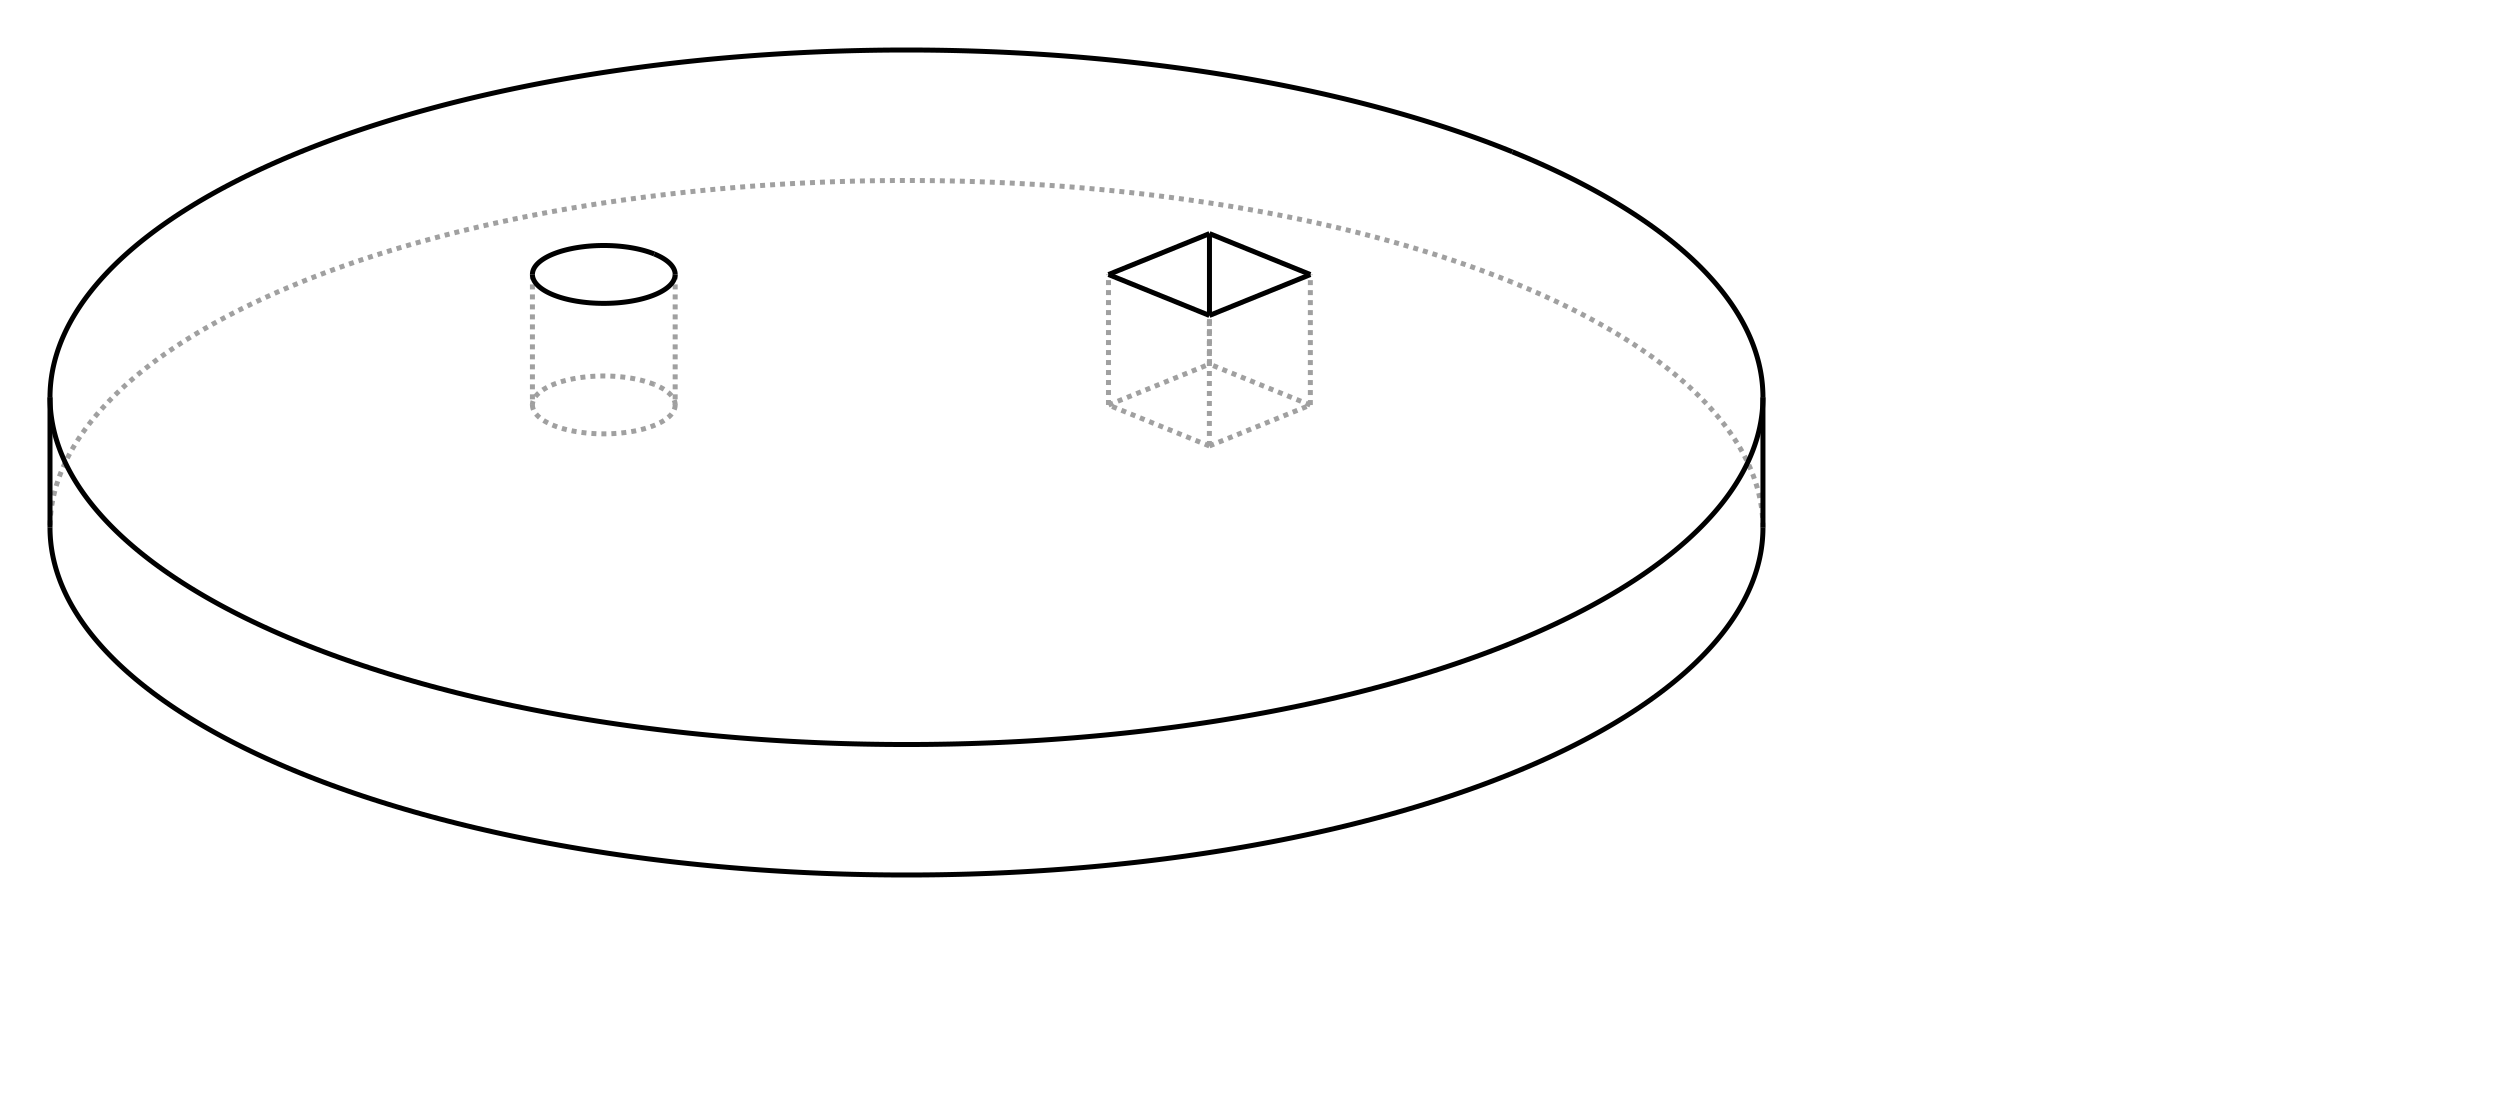
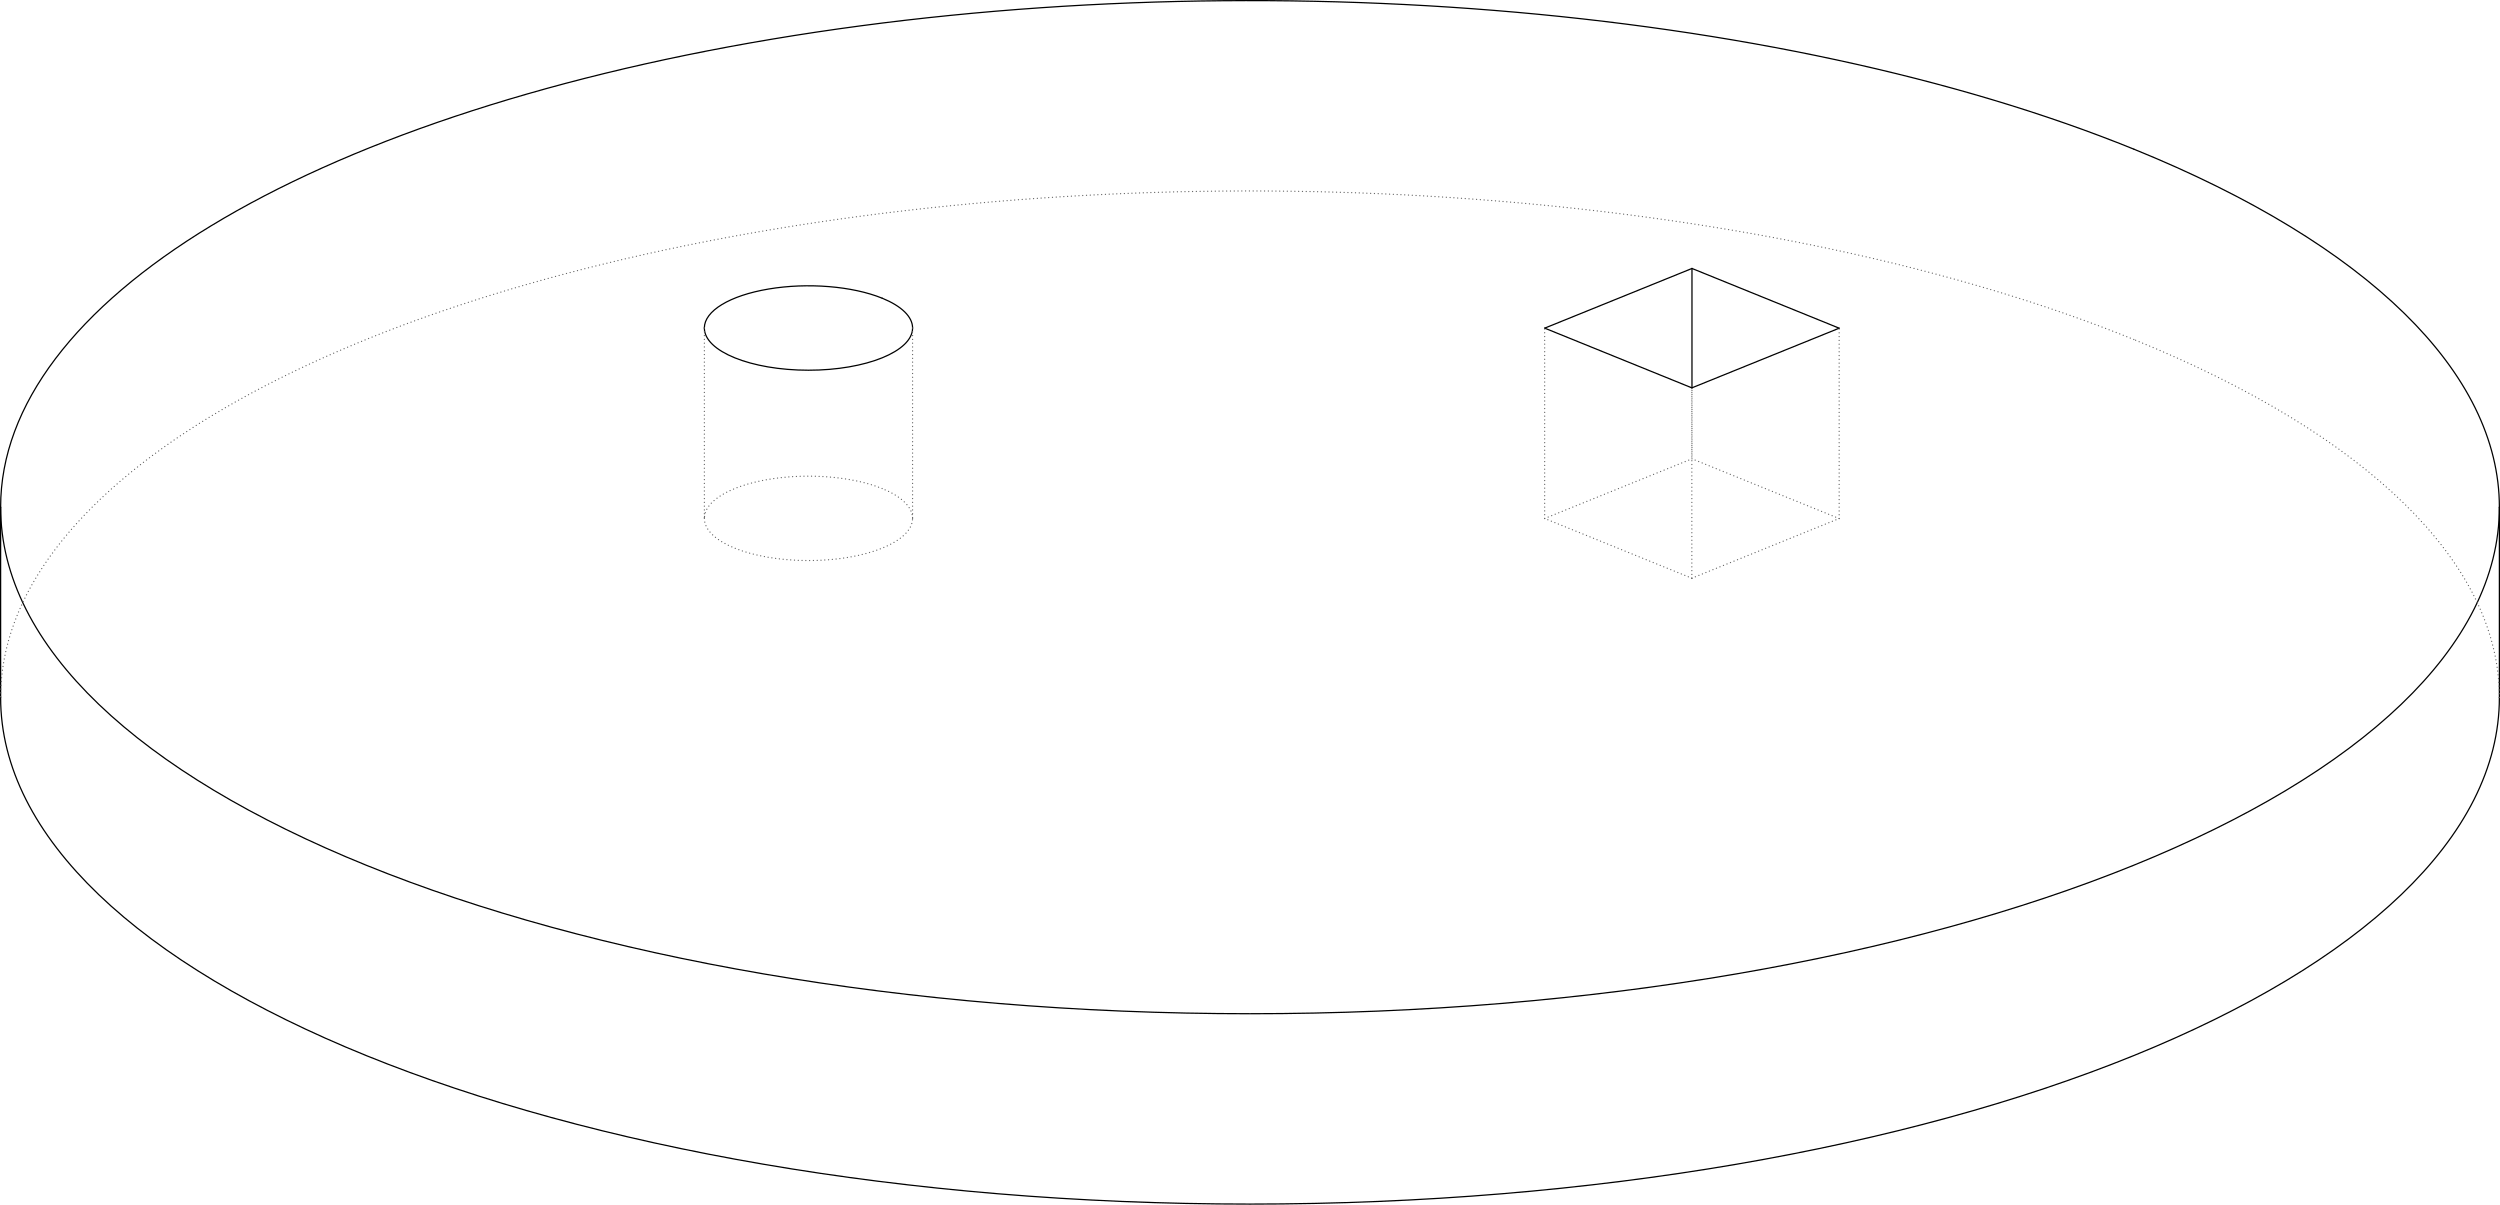
- <svg xmlns="http://www.w3.org/2000/svg" width="500.0" height="220.0">
-   <g transform="scale(1.903274, -1.903274)   translate(95.19254,-48.80739)" stroke-width="0.525" fill="none">
-     <g stroke="rgb(160,160,160)" fill="none" stroke-dasharray="0.525,0.525">
-       <path d="M63.729,19.142 L63.141,19.379 L62.547,19.613 L61.948,19.845 L61.344,20.075 L60.735,20.303 L60.12,20.528 L59.5,20.751 L58.876,20.972 L58.246,21.19 L57.612,21.406 L56.972,21.62 L56.328,21.831 L55.679,22.04 L55.025,22.246 L54.367,22.45 L53.704,22.652 L53.036,22.851 L52.364,23.047 L51.688,23.241 L51.007,23.432 L50.322,23.621 L49.633,23.808 L48.939,23.991 L48.241,24.172 L47.54,24.351 L46.834,24.527 L46.124,24.7 L45.41,24.871 L44.693,25.039 L43.971,25.204 L43.246,25.366 L42.518,25.526 L41.785,25.683 L41.049,25.838 L40.31,25.989 L39.567,26.138 L38.821,26.284 L38.072,26.427 L37.319,26.568 L36.564,26.706 L35.805,26.84 L35.043,26.972 L34.278,27.102 L33.51,27.228 L32.74,27.351 L31.966,27.472 L31.19,27.589 L30.412,27.704 L29.63,27.816 L28.847,27.925 L28.06,28.031 L27.272,28.134 L26.481,28.234 L25.688,28.331 L24.893,28.425 L24.095,28.516 L23.296,28.605 L22.494,28.69 L21.691,28.772 L20.886,28.851 L20.079,28.927 L19.271,29.001 L18.46,29.071 L17.649,29.138 L16.835,29.202 L16.021,29.263 L15.205,29.321 L14.387,29.376 L13.569,29.428 L12.749,29.477 L11.928,29.523 L11.106,29.566 L10.284,29.605 L9.46,29.642 L8.636,29.676 L7.811,29.706 L6.985,29.733 L6.159,29.758 L5.332,29.779 L4.505,29.797 L3.677,29.812 L2.849,29.824 L2.021,29.833 L1.192,29.839 L0.364,29.841 L-0.465,29.841 L-1.293,29.837 L-2.121,29.831 L-2.95,29.821 L-3.777,29.808 L-4.605,29.792 L-5.432,29.773 L-6.259,29.751 L-7.085,29.726 L-7.911,29.698 L-8.736,29.667 L-9.56,29.632 L-10.383,29.595 L-11.206,29.554 L-12.027,29.511 L-12.848,29.464 L-13.667,29.414 L-14.485,29.362 L-15.302,29.306 L-16.118,29.247 L-16.932,29.185 L-17.745,29.12 L-18.556,29.052 L-19.366,28.981 L-20.174,28.907 L-20.981,28.83 L-21.785,28.75 L-22.588,28.667 L-23.389,28.581 L-24.188,28.492 L-24.985,28.4 L-25.779,28.305 L-26.572,28.207 L-27.362,28.106 L-28.15,28.002 L-28.936,27.896 L-29.719,27.786 L-30.499,27.673 L-31.277,27.558 L-32.052,27.439 L-32.825,27.318 L-33.595,27.194 L-34.362,27.067 L-35.126,26.937 L-35.887,26.804 L-36.645,26.669 L-37.4,26.53 L-38.152,26.389 L-38.9,26.245 L-39.645,26.098 L-40.387,25.949 L-41.125,25.796 L-41.86,25.641 L-42.592,25.483 L-43.319,25.323 L-44.043,25.159 L-44.764,24.994 L-45.48,24.825 L-46.193,24.654 L-46.902,24.48 L-47.606,24.303 L-48.307,24.124 L-49.004,23.942 L-49.696,23.757 L-50.385,23.57 L-51.069,23.381 L-51.748,23.189 L-52.423,22.994 L-53.094,22.797 L-53.761,22.597 L-54.422,22.395 L-55.079,22.191 L-55.732,21.984 L-56.38,21.774 L-57.022,21.562 L-57.661,21.348 L-58.294,21.131 L-58.922,20.912 L-59.545,20.691 L-60.164,20.468 L-60.777,20.242 L-61.385,20.013 L-61.987,19.783 L-62.585,19.55 L-63.177,19.315 L-63.764,19.078 L-64.345,18.839 L-64.921,18.597 L-65.492,18.354 L-66.057,18.108 L-66.616,17.86 L-67.169,17.61 L-67.717,17.358 L-68.26,17.104 L-68.796,16.848 L-69.327,16.59 L-69.851,16.33 L-70.37,16.068 L-70.883,15.805 L-71.39,15.539 L-71.89,15.271 L-72.385,15.002 L-72.873,14.731 L-73.356,14.457 L-73.832,14.182 L-74.302,13.906 L-74.765,13.627 L-75.222,13.347 L-75.673,13.065 L-76.118,12.782 L-76.556,12.497 L-76.987,12.21 L-77.412,11.922 L-77.83,11.632 L-78.242,11.34 L-78.647,11.047 L-79.046,10.753 L-79.437,10.457 L-79.822,10.159 L-80.201,9.86 L-80.572,9.56 L-80.937,9.258 L-81.294,8.955 L-81.645,8.651 L-81.989,8.346 L-82.326,8.039 L-82.656,7.731 L-82.979,7.421 L-83.295,7.111 L-83.604,6.799 L-83.906,6.486 L-84.2,6.172 L-84.488,5.857 L-84.768,5.541 L-85.041,5.224 L-85.307,4.906 L-85.566,4.587 L-85.817,4.267 L-86.062,3.946 L-86.299,3.624 L-86.528,3.301 L-86.75,2.977 L-86.965,2.653 L-87.173,2.328 L-87.373,2.002 L-87.566,1.675 L-87.751,1.348 L-87.929,1.02 L-88.099,0.691 L-88.262,0.361 L-88.417,0.031 L-88.565,-0.299 L-88.706,-0.63 L-88.839,-0.962 L-88.964,-1.294 L-89.082,-1.626 L-89.192,-1.959 L-89.295,-2.292 L-89.39,-2.626 L-89.477,-2.96 L-89.557,-3.295 L-89.63,-3.629 L-89.694,-3.964 L-89.752,-4.299 L-89.801,-4.634 L-89.843,-4.97 L-89.877,-5.306 L-89.904,-5.641 L-89.923,-5.977 L-89.935,-6.313 L-89.938,-6.649 " />
-       <path d="M90.062,-6.649 L90.06,-6.425 L90.055,-6.201 L90.046,-5.978 L90.034,-5.754 L90.019,-5.53 L90.001,-5.307 L89.979,-5.083 L89.953,-4.859 L89.925,-4.636 L89.892,-4.413 L89.857,-4.189 L89.818,-3.966 L89.776,-3.743 L89.73,-3.52 L89.681,-3.297 L89.629,-3.074 L89.573,-2.852 L89.514,-2.629 L89.451,-2.407 L89.385,-2.185 L89.316,-1.963 L89.244,-1.741 L89.168,-1.519 L89.089,-1.298 L89.006,-1.076 L88.92,-0.855 L88.831,-0.635 L88.738,-0.414 L88.642,-0.194 L88.543,0.027 L88.44,0.246 L88.334,0.466 L88.225,0.685 L88.112,0.905 L87.996,1.123 L87.877,1.342 L87.755,1.56 L87.629,1.778 L87.5,1.995 L87.367,2.213 L87.232,2.43 L87.093,2.646 L86.951,2.862 L86.805,3.078 L86.656,3.294 L86.504,3.509 L86.349,3.724 L86.19,3.938 L86.029,4.152 L85.864,4.365 L85.696,4.579 L85.524,4.791 L85.349,5.004 L85.172,5.215 L84.991,5.427 L84.806,5.638 L84.619,5.848 L84.428,6.058 L84.234,6.268 L84.038,6.477 L83.837,6.685 L83.634,6.893 L83.428,7.101 L83.218,7.308 L83.006,7.515 L82.79,7.72 L82.571,7.926 L82.349,8.131 L82.124,8.335 L81.896,8.539 L81.664,8.742 L81.43,8.945 L81.193,9.147 L80.952,9.348 L80.709,9.549 L80.462,9.749 L80.213,9.949 L79.96,10.148 L79.705,10.346 L79.446,10.544 L79.184,10.741 L78.92,10.937 L78.653,11.133 L78.382,11.328 L78.109,11.522 L77.832,11.716 L77.553,11.909 L77.271,12.102 L76.986,12.293 L76.698,12.484 L76.407,12.674 L76.113,12.864 L75.817,13.052 L75.517,13.24 L75.215,13.428 L74.91,13.614 L74.602,13.8 L74.292,13.985 L73.978,14.169 L73.662,14.352 L73.343,14.535 L73.021,14.717 L72.696,14.898 L72.369,15.078 L72.039,15.257 L71.707,15.436 L71.033,15.791 L70.349,16.142 L69.654,16.49 L68.949,16.834 L68.234,17.175 L67.508,17.512 L66.772,17.846 L66.026,18.175 L65.27,18.502 L64.504,18.824 L63.729,19.142 " />
-       <path d="M31.891,1.946 L31.891,15.658 " />
-       <path d="M42.502,6.245 L42.502,19.957 " />
-       <path d="M31.891,1.946 L42.502,6.245 " />
-       <path d="M21.289,6.249 L21.289,19.96 " />
-       <path d="M31.891,1.946 L21.289,6.249 " />
-       <path d="M31.9,10.547 L31.9,15.662 " />
-       <path d="M42.502,6.245 L31.9,10.547 " />
-       <path d="M21.289,6.249 L31.9,10.547 " />
-       <path d="M-26.439,8.407 L-26.638,8.485 L-26.843,8.56 L-27.056,8.631 L-27.274,8.7 L-27.499,8.765 L-27.729,8.826 L-27.965,8.885 L-28.206,8.939 L-28.452,8.99 L-28.703,9.038 L-28.957,9.081 L-29.215,9.121 L-29.477,9.157 L-29.742,9.188 L-30.009,9.216 L-30.279,9.24 L-30.551,9.26 L-30.824,9.276 L-31.099,9.288 L-31.374,9.295 L-31.65,9.299 L-31.926,9.298 L-32.202,9.293 L-32.477,9.284 L-32.752,9.271 L-33.025,9.254 L-33.296,9.233 L-33.565,9.208 L-33.832,9.179 L-34.095,9.146 L-34.356,9.109 L-34.613,9.068 L-34.866,9.023 L-35.115,8.974 L-35.359,8.922 L-35.599,8.867 L-35.833,8.807 L-36.062,8.744 L-36.285,8.678 L-36.501,8.609 L-36.712,8.536 L-36.915,8.461 L-37.112,8.382 L-37.301,8.3 L-37.483,8.216 L-37.656,8.129 L-37.822,8.04 L-37.98,7.948 L-38.129,7.853 L-38.27,7.757 L-38.401,7.659 L-38.524,7.558 L-38.638,7.456 L-38.742,7.353 L-38.79,7.3 L-38.836,7.247 L-38.88,7.194 L-38.921,7.141 L-38.96,7.087 L-38.997,7.033 L-39.031,6.979 L-39.062,6.924 L-39.091,6.87 L-39.118,6.815 L-39.142,6.76 L-39.163,6.704 L-39.182,6.649 L-39.199,6.593 L-39.213,6.538 L-39.224,6.482 L-39.233,6.426 L-39.239,6.37 L-39.243,6.314 L-39.244,6.258 " />
-       <path d="M-39.244,6.258 L-39.242,6.183 L-39.235,6.109 L-39.224,6.034 L-39.208,5.96 L-39.188,5.886 L-39.163,5.812 L-39.134,5.738 L-39.1,5.665 L-39.062,5.592 L-39.02,5.519 L-38.973,5.447 L-38.921,5.375 L-38.866,5.304 L-38.806,5.234 L-38.742,5.164 L-38.673,5.094 L-38.601,5.026 L-38.524,4.958 L-38.444,4.891 L-38.359,4.825 L-38.27,4.759 L-38.177,4.695 L-38.081,4.631 L-37.98,4.569 L-37.876,4.507 L-37.768,4.447 L-37.657,4.387 L-37.542,4.329 L-37.423,4.272 L-37.302,4.216 L-37.176,4.161 L-37.048,4.108 L-36.916,4.056 L-36.781,4.005 L-36.643,3.955 L-36.502,3.907 L-36.359,3.861 L-36.212,3.816 L-36.063,3.772 L-35.911,3.73 L-35.757,3.689 L-35.6,3.65 L-35.441,3.612 L-35.28,3.576 L-35.116,3.542 L-34.951,3.509 L-34.615,3.449 L-34.271,3.395 L-33.922,3.348 L-33.567,3.308 L-33.208,3.276 L-32.845,3.25 L-32.48,3.232 L-32.112,3.221 L-31.744,3.217 L-31.376,3.221 L-31.009,3.232 L-30.644,3.25 L-30.281,3.276 L-29.922,3.308 L-29.567,3.348 L-29.218,3.395 L-28.874,3.449 L-28.538,3.509 L-28.372,3.542 L-28.209,3.576 L-28.048,3.612 L-27.889,3.65 L-27.732,3.689 L-27.578,3.73 L-27.426,3.772 L-27.277,3.816 L-27.13,3.861 L-26.986,3.907 L-26.846,3.955 L-26.708,4.005 L-26.573,4.056 L-26.441,4.108 L-26.313,4.161 L-26.187,4.216 L-26.065,4.272 L-25.947,4.329 L-25.832,4.387 L-25.72,4.447 L-25.612,4.507 L-25.508,4.569 L-25.408,4.631 L-25.311,4.695 L-25.219,4.759 L-25.13,4.825 L-25.045,4.891 L-24.964,4.958 L-24.888,5.026 L-24.815,5.094 L-24.747,5.164 L-24.683,5.234 L-24.623,5.304 L-24.567,5.375 L-24.516,5.447 L-24.469,5.519 L-24.427,5.592 L-24.388,5.665 L-24.355,5.738 L-24.326,5.812 L-24.301,5.886 L-24.28,5.96 L-24.265,6.034 L-24.253,6.109 L-24.247,6.183 L-24.244,6.258 " />
-       <path d="M-24.244,6.258 L-24.247,6.333 L-24.253,6.407 L-24.265,6.482 L-24.28,6.556 L-24.301,6.63 L-24.325,6.704 L-24.355,6.778 L-24.388,6.851 L-24.426,6.924 L-24.469,6.996 L-24.516,7.069 L-24.567,7.14 L-24.623,7.211 L-24.682,7.282 L-24.746,7.352 L-24.815,7.421 L-24.887,7.49 L-24.964,7.557 L-25.044,7.624 L-25.129,7.691 L-25.218,7.756 L-25.31,7.821 L-25.407,7.884 L-25.507,7.947 L-25.611,8.008 L-25.719,8.069 L-25.83,8.128 L-25.945,8.186 L-26.063,8.243 L-26.185,8.299 L-26.31,8.354 L-26.439,8.407 " />
-       <path d="M-39.244,19.97 L-39.244,6.258 " />
-       <path d="M-24.244,19.97 L-24.244,6.258 " />
+ <svg xmlns="http://www.w3.org/2000/svg" width="100.05mm" height="48.213mm" viewBox="-89.983 -43.598 180.09 86.783" version="1.1">
+   <g transform="scale(1,-1)" stroke-linecap="round">
+     <g fill="none" stroke="rgb(0,0,0)" stroke-width="0.09" id="Visible">
+       <path d="M -89.938,-6.649 A 90.0,36.49 -1.7396862652098675e-15 0,1 90.062,-6.649" />
+       <path d="M 63.729,32.854 A 90.0,36.49 -1.7396862652098675e-15 0,1 -89.938,7.063" />
+       <path d="M -89.938,7.063 A 90.0,36.49 -1.7396862652098675e-15 0,1 90.062,7.063" />
+       <path d="M 90.062,7.063 A 90.0,36.49 -1.7396862652098675e-15 0,1 63.729,32.854" />
+       <line x1="31.891" y1="15.658" x2="42.502" y2="19.957" />
+       <line x1="31.891" y1="15.658" x2="21.289" y2="19.96" />
+       <line x1="31.9" y1="15.662" x2="31.9" y2="24.259" />
+       <line x1="42.502" y1="19.957" x2="31.9" y2="24.259" />
+       <line x1="21.289" y1="19.96" x2="31.9" y2="24.259" />
+       <path d="M -26.439,22.119 A 7.5,3.041 -1.7396862652098675e-15 0,1 -39.244,19.97" />
+       <path d="M -39.244,19.97 A 7.5,3.041 -1.7396862652098675e-15 0,1 -24.244,19.97" />
+       <path d="M -24.244,19.97 A 7.5,3.041 -1.7396862652098675e-15 0,1 -26.439,22.119" />
+       <line x1="-89.938" y1="7.063" x2="-89.938" y2="-6.649" />
+       <line x1="90.062" y1="7.063" x2="90.062" y2="-6.649" />
    </g>
-     <g stroke="rgb(0,0,0)" fill="none">
-       <path d="M-89.938,-6.649 L-89.937,-6.873 L-89.932,-7.097 L-89.923,-7.321 L-89.911,-7.544 L-89.896,-7.768 L-89.877,-7.992 L-89.855,-8.216 L-89.83,-8.439 L-89.801,-8.663 L-89.769,-8.887 L-89.734,-9.11 L-89.695,-9.333 L-89.652,-9.557 L-89.607,-9.78 L-89.557,-10.003 L-89.505,-10.226 L-89.449,-10.448 L-89.39,-10.671 L-89.328,-10.893 L-89.262,-11.116 L-89.192,-11.338 L-89.12,-11.56 L-89.044,-11.782 L-88.964,-12.003 L-88.882,-12.225 L-88.796,-12.446 L-88.706,-12.667 L-88.613,-12.887 L-88.517,-13.108 L-88.418,-13.328 L-88.315,-13.548 L-88.209,-13.768 L-88.1,-13.987 L-87.987,-14.207 L-87.871,-14.425 L-87.752,-14.644 L-87.629,-14.862 L-87.503,-15.08 L-87.374,-15.298 L-87.241,-15.515 L-87.105,-15.732 L-86.966,-15.949 L-86.824,-16.165 L-86.678,-16.381 L-86.529,-16.597 L-86.377,-16.812 L-86.222,-17.027 L-86.063,-17.242 L-85.901,-17.456 L-85.736,-17.669 L-85.568,-17.883 L-85.396,-18.095 L-85.221,-18.308 L-85.043,-18.52 L-84.862,-18.731 L-84.677,-18.942 L-84.49,-19.153 L-84.299,-19.363 L-84.105,-19.573 L-83.908,-19.782 L-83.707,-19.99 L-83.504,-20.199 L-83.297,-20.406 L-83.088,-20.613 L-82.875,-20.82 L-82.659,-21.026 L-82.44,-21.231 L-82.217,-21.436 L-81.992,-21.641 L-81.764,-21.845 L-81.532,-22.048 L-81.297,-22.251 L-81.06,-22.453 L-80.819,-22.654 L-80.575,-22.855 L-80.329,-23.055 L-80.079,-23.255 L-79.826,-23.454 L-79.57,-23.653 L-79.311,-23.85 L-79.05,-24.048 L-78.785,-24.244 L-78.517,-24.44 L-78.246,-24.635 L-77.973,-24.83 L-77.696,-25.023 L-77.416,-25.216 L-77.134,-25.409 L-76.849,-25.601 L-76.56,-25.791 L-76.269,-25.982 L-75.975,-26.171 L-75.678,-26.36 L-75.379,-26.548 L-75.076,-26.735 L-74.771,-26.922 L-74.462,-27.108 L-74.151,-27.293 L-73.838,-27.477 L-73.521,-27.66 L-73.202,-27.843 L-72.88,-28.025 L-72.555,-28.206 L-72.227,-28.386 L-71.897,-28.566 L-71.564,-28.744 L-70.89,-29.099 L-70.205,-29.45 L-69.509,-29.798 L-68.803,-30.143 L-68.087,-30.484 L-67.361,-30.821 L-66.624,-31.154 L-65.877,-31.484 L-65.121,-31.811 L-64.354,-32.133 L-63.578,-32.452 L-62.792,-32.766 L-61.997,-33.077 L-61.193,-33.384 L-60.379,-33.687 L-59.556,-33.985 L-58.724,-34.28 L-57.883,-34.57 L-57.034,-34.856 L-56.176,-35.138 L-55.309,-35.416 L-54.434,-35.689 L-53.551,-35.958 L-52.66,-36.223 L-51.761,-36.483 L-50.854,-36.739 L-49.94,-36.99 L-49.018,-37.236 L-48.088,-37.478 L-47.152,-37.715 L-46.208,-37.948 L-45.257,-38.176 L-44.299,-38.399 L-43.335,-38.617 L-42.364,-38.831 L-41.387,-39.039 L-40.403,-39.243 L-39.414,-39.442 L-38.418,-39.636 L-37.417,-39.825 L-36.41,-40.009 L-35.398,-40.188 L-34.38,-40.362 L-33.357,-40.531 L-32.329,-40.694 L-31.296,-40.853 L-30.259,-41.006 L-29.216,-41.155 L-28.17,-41.298 L-27.119,-41.436 L-26.064,-41.568 L-25.005,-41.696 L-23.943,-41.818 L-22.876,-41.934 L-21.807,-42.046 L-20.734,-42.152 L-19.658,-42.253 L-18.578,-42.348 L-17.497,-42.438 L-16.412,-42.523 L-15.325,-42.602 L-14.236,-42.676 L-13.144,-42.744 L-12.051,-42.807 L-10.955,-42.865 L-9.858,-42.917 L-8.76,-42.964 L-7.66,-43.005 L-6.559,-43.041 L-5.457,-43.071 L-4.355,-43.095 L-3.251,-43.115 L-2.147,-43.128 L-1.043,-43.137 L0.062,-43.139 L1.166,-43.137 L2.27,-43.128 L3.374,-43.115 L4.478,-43.095 L5.58,-43.071 L6.682,-43.041 L7.783,-43.005 L8.883,-42.964 L9.982,-42.917 L11.079,-42.865 L12.174,-42.807 L13.267,-42.744 L14.359,-42.676 L15.448,-42.602 L16.535,-42.523 L17.62,-42.438 L18.702,-42.348 L19.781,-42.253 L20.857,-42.152 L21.93,-42.046 L22.999,-41.934 L24.066,-41.818 L25.128,-41.696 L26.187,-41.568 L27.242,-41.436 L28.293,-41.298 L29.339,-41.155 L30.382,-41.006 L31.419,-40.853 L32.452,-40.694 L33.48,-40.531 L34.503,-40.362 L35.521,-40.188 L36.533,-40.009 L37.54,-39.825 L38.542,-39.636 L39.537,-39.442 L40.527,-39.243 L41.51,-39.039 L42.487,-38.831 L43.458,-38.617 L44.422,-38.399 L45.38,-38.176 L46.331,-37.948 L47.275,-37.715 L48.211,-37.478 L49.141,-37.236 L50.063,-36.99 L50.977,-36.739 L51.884,-36.483 L52.783,-36.223 L53.675,-35.958 L54.558,-35.689 L55.432,-35.416 L56.299,-35.138 L57.157,-34.856 L58.006,-34.57 L58.847,-34.28 L59.679,-33.985 L60.502,-33.687 L61.316,-33.384 L62.12,-33.077 L62.915,-32.766 L63.701,-32.452 L64.477,-32.133 L65.244,-31.811 L66,-31.484 L66.747,-31.154 L67.484,-30.821 L68.21,-30.484 L68.927,-30.143 L69.633,-29.798 L70.328,-29.45 L71.013,-29.099 L71.687,-28.744 L72.02,-28.566 L72.35,-28.386 L72.678,-28.206 L73.003,-28.025 L73.325,-27.843 L73.644,-27.66 L73.961,-27.477 L74.275,-27.293 L74.586,-27.108 L74.894,-26.922 L75.199,-26.735 L75.502,-26.548 L75.802,-26.36 L76.098,-26.171 L76.392,-25.982 L76.684,-25.791 L76.972,-25.601 L77.257,-25.409 L77.54,-25.216 L77.819,-25.023 L78.096,-24.83 L78.369,-24.635 L78.64,-24.44 L78.908,-24.244 L79.173,-24.048 L79.434,-23.85 L79.693,-23.653 L79.949,-23.454 L80.202,-23.255 L80.452,-23.055 L80.699,-22.855 L80.942,-22.654 L81.183,-22.453 L81.421,-22.251 L81.655,-22.048 L81.887,-21.845 L82.115,-21.641 L82.34,-21.436 L82.563,-21.231 L82.782,-21.026 L82.998,-20.82 L83.211,-20.613 L83.42,-20.406 L83.627,-20.199 L83.831,-19.99 L84.031,-19.782 L84.228,-19.573 L84.422,-19.363 L84.613,-19.153 L84.801,-18.942 L84.985,-18.731 L85.166,-18.52 L85.344,-18.308 L85.519,-18.095 L85.691,-17.883 L85.859,-17.669 L86.024,-17.456 L86.186,-17.242 L86.345,-17.027 L86.5,-16.812 L86.652,-16.597 L86.801,-16.381 L86.947,-16.165 L87.089,-15.949 L87.229,-15.732 L87.364,-15.515 L87.497,-15.298 L87.626,-15.08 L87.752,-14.862 L87.875,-14.644 L87.994,-14.425 L88.11,-14.207 L88.223,-13.987 L88.332,-13.768 L88.438,-13.548 L88.541,-13.328 L88.64,-13.108 L88.737,-12.887 L88.829,-12.667 L88.919,-12.446 L89.005,-12.225 L89.087,-12.003 L89.167,-11.782 L89.243,-11.56 L89.315,-11.338 L89.385,-11.116 L89.451,-10.893 L89.513,-10.671 L89.572,-10.448 L89.628,-10.226 L89.681,-10.003 L89.73,-9.78 L89.775,-9.557 L89.818,-9.333 L89.857,-9.11 L89.892,-8.887 L89.924,-8.663 L89.953,-8.439 L89.979,-8.216 L90.001,-7.992 L90.019,-7.768 L90.034,-7.544 L90.046,-7.321 L90.055,-7.097 L90.06,-6.873 L90.062,-6.649 " />
-       <path d="M63.729,32.854 L63.141,33.091 L62.547,33.325 L61.948,33.557 L61.344,33.787 L60.735,34.015 L60.12,34.24 L59.5,34.463 L58.876,34.684 L58.246,34.902 L57.612,35.118 L56.972,35.332 L56.328,35.543 L55.679,35.752 L55.025,35.958 L54.367,36.162 L53.704,36.363 L53.036,36.562 L52.364,36.759 L51.688,36.953 L51.007,37.144 L50.322,37.333 L49.633,37.519 L48.939,37.703 L48.241,37.884 L47.54,38.063 L46.834,38.239 L46.124,38.412 L45.41,38.582 L44.693,38.75 L43.971,38.916 L43.246,39.078 L42.518,39.238 L41.785,39.395 L41.049,39.549 L40.31,39.701 L39.567,39.85 L38.821,39.996 L38.072,40.139 L37.319,40.28 L36.564,40.417 L35.805,40.552 L35.043,40.684 L34.278,40.813 L33.51,40.94 L32.74,41.063 L31.966,41.183 L31.19,41.301 L30.412,41.416 L29.63,41.528 L28.847,41.637 L28.06,41.743 L27.272,41.846 L26.481,41.946 L25.688,42.043 L24.893,42.137 L24.095,42.228 L23.296,42.316 L22.494,42.402 L21.691,42.484 L20.886,42.563 L20.079,42.639 L19.271,42.712 L18.46,42.783 L17.649,42.85 L16.835,42.914 L16.021,42.975 L15.205,43.033 L14.387,43.088 L13.569,43.14 L12.749,43.189 L11.928,43.235 L11.106,43.277 L10.284,43.317 L9.46,43.354 L8.636,43.387 L7.811,43.418 L6.985,43.445 L6.159,43.469 L5.332,43.491 L4.505,43.509 L3.677,43.524 L2.849,43.536 L2.021,43.545 L1.192,43.55 L0.364,43.553 L-0.465,43.553 L-1.293,43.549 L-2.121,43.543 L-2.95,43.533 L-3.777,43.52 L-4.605,43.504 L-5.432,43.485 L-6.259,43.463 L-7.085,43.438 L-7.911,43.41 L-8.736,43.379 L-9.56,43.344 L-10.383,43.307 L-11.206,43.266 L-12.027,43.223 L-12.848,43.176 L-13.667,43.126 L-14.485,43.073 L-15.302,43.018 L-16.118,42.959 L-16.932,42.897 L-17.745,42.832 L-18.556,42.764 L-19.366,42.693 L-20.174,42.619 L-20.981,42.542 L-21.785,42.462 L-22.588,42.379 L-23.389,42.293 L-24.188,42.204 L-24.985,42.112 L-25.779,42.017 L-26.572,41.919 L-27.362,41.818 L-28.15,41.714 L-28.936,41.607 L-29.719,41.498 L-30.499,41.385 L-31.277,41.27 L-32.052,41.151 L-32.825,41.03 L-33.595,40.906 L-34.362,40.779 L-35.126,40.649 L-35.887,40.516 L-36.645,40.38 L-37.4,40.242 L-38.152,40.101 L-38.9,39.957 L-39.645,39.81 L-40.387,39.66 L-41.125,39.508 L-41.86,39.353 L-42.592,39.195 L-43.319,39.034 L-44.043,38.871 L-44.764,38.705 L-45.48,38.537 L-46.193,38.365 L-46.902,38.191 L-47.606,38.015 L-48.307,37.836 L-49.004,37.654 L-49.696,37.469 L-50.385,37.282 L-51.069,37.093 L-51.748,36.901 L-52.423,36.706 L-53.094,36.509 L-53.761,36.309 L-54.422,36.107 L-55.079,35.902 L-55.732,35.695 L-56.38,35.486 L-57.022,35.274 L-57.661,35.06 L-58.294,34.843 L-58.922,34.624 L-59.545,34.403 L-60.164,34.179 L-60.777,33.953 L-61.385,33.725 L-61.987,33.495 L-62.585,33.262 L-63.177,33.027 L-63.764,32.79 L-64.345,32.551 L-64.921,32.309 L-65.492,32.066 L-66.057,31.82 L-66.616,31.572 L-67.169,31.322 L-67.717,31.07 L-68.26,30.816 L-68.796,30.56 L-69.327,30.302 L-69.851,30.042 L-70.37,29.78 L-70.883,29.516 L-71.39,29.251 L-71.89,28.983 L-72.385,28.714 L-72.873,28.442 L-73.356,28.169 L-73.832,27.894 L-74.302,27.618 L-74.765,27.339 L-75.222,27.059 L-75.673,26.777 L-76.118,26.494 L-76.556,26.209 L-76.987,25.922 L-77.412,25.633 L-77.83,25.343 L-78.242,25.052 L-78.647,24.759 L-79.046,24.464 L-79.437,24.168 L-79.822,23.871 L-80.201,23.572 L-80.572,23.272 L-80.937,22.97 L-81.294,22.667 L-81.645,22.363 L-81.989,22.057 L-82.326,21.75 L-82.656,21.442 L-82.979,21.133 L-83.295,20.822 L-83.604,20.511 L-83.906,20.198 L-84.2,19.884 L-84.488,19.569 L-84.768,19.253 L-85.041,18.936 L-85.307,18.618 L-85.566,18.298 L-85.817,17.978 L-86.062,17.657 L-86.299,17.335 L-86.528,17.013 L-86.75,16.689 L-86.965,16.365 L-87.173,16.039 L-87.373,15.713 L-87.566,15.387 L-87.751,15.059 L-87.929,14.731 L-88.099,14.403 L-88.262,14.073 L-88.417,13.743 L-88.565,13.413 L-88.706,13.082 L-88.839,12.75 L-88.964,12.418 L-89.082,12.086 L-89.192,11.753 L-89.295,11.419 L-89.39,11.086 L-89.477,10.752 L-89.557,10.417 L-89.63,10.083 L-89.694,9.748 L-89.752,9.413 L-89.801,9.077 L-89.843,8.742 L-89.877,8.406 L-89.904,8.07 L-89.923,7.735 L-89.935,7.399 L-89.938,7.063 " />
-       <path d="M-89.938,7.063 L-89.937,6.839 L-89.932,6.615 L-89.923,6.391 L-89.911,6.167 L-89.896,5.943 L-89.877,5.72 L-89.855,5.496 L-89.83,5.272 L-89.801,5.049 L-89.769,4.825 L-89.734,4.602 L-89.695,4.378 L-89.652,4.155 L-89.607,3.932 L-89.557,3.709 L-89.505,3.486 L-89.449,3.263 L-89.39,3.041 L-89.328,2.818 L-89.262,2.596 L-89.192,2.374 L-89.12,2.152 L-89.044,1.93 L-88.964,1.709 L-88.882,1.487 L-88.796,1.266 L-88.706,1.045 L-88.613,0.824 L-88.517,0.604 L-88.418,0.384 L-88.315,0.164 L-88.209,-0.056 L-88.1,-0.276 L-87.987,-0.495 L-87.871,-0.714 L-87.752,-0.932 L-87.629,-1.151 L-87.503,-1.369 L-87.374,-1.586 L-87.241,-1.804 L-87.105,-2.021 L-86.966,-2.237 L-86.824,-2.454 L-86.678,-2.67 L-86.529,-2.885 L-86.377,-3.101 L-86.222,-3.315 L-86.063,-3.53 L-85.901,-3.744 L-85.736,-3.958 L-85.568,-4.171 L-85.396,-4.384 L-85.221,-4.596 L-85.043,-4.808 L-84.862,-5.019 L-84.677,-5.23 L-84.49,-5.441 L-84.299,-5.651 L-84.105,-5.861 L-83.908,-6.07 L-83.707,-6.279 L-83.504,-6.487 L-83.297,-6.694 L-83.088,-6.902 L-82.875,-7.108 L-82.659,-7.314 L-82.44,-7.52 L-82.217,-7.725 L-81.992,-7.929 L-81.764,-8.133 L-81.532,-8.336 L-81.297,-8.539 L-81.06,-8.741 L-80.819,-8.943 L-80.575,-9.143 L-80.329,-9.344 L-80.079,-9.543 L-79.826,-9.742 L-79.57,-9.941 L-79.311,-10.139 L-79.05,-10.336 L-78.785,-10.532 L-78.517,-10.728 L-78.246,-10.923 L-77.973,-11.118 L-77.696,-11.312 L-77.416,-11.505 L-77.134,-11.697 L-76.849,-11.889 L-76.56,-12.08 L-76.269,-12.27 L-75.975,-12.46 L-75.678,-12.648 L-75.379,-12.836 L-75.076,-13.024 L-74.771,-13.21 L-74.462,-13.396 L-74.151,-13.581 L-73.838,-13.765 L-73.521,-13.949 L-73.202,-14.131 L-72.88,-14.313 L-72.555,-14.494 L-72.227,-14.675 L-71.897,-14.854 L-71.564,-15.033 L-70.89,-15.387 L-70.205,-15.739 L-69.509,-16.087 L-68.803,-16.431 L-68.087,-16.772 L-67.361,-17.109 L-66.624,-17.443 L-65.877,-17.773 L-65.121,-18.099 L-64.354,-18.421 L-63.578,-18.74 L-62.792,-19.055 L-61.997,-19.365 L-61.193,-19.672 L-60.379,-19.975 L-59.556,-20.274 L-58.724,-20.568 L-57.883,-20.859 L-57.034,-21.145 L-56.176,-21.427 L-55.309,-21.704 L-54.434,-21.978 L-53.551,-22.247 L-52.66,-22.511 L-51.761,-22.771 L-50.854,-23.027 L-49.94,-23.278 L-49.018,-23.524 L-48.088,-23.766 L-47.152,-24.004 L-46.208,-24.236 L-45.257,-24.464 L-44.299,-24.687 L-43.335,-24.905 L-42.364,-25.119 L-41.387,-25.328 L-40.403,-25.531 L-39.414,-25.73 L-38.418,-25.924 L-37.417,-26.113 L-36.41,-26.297 L-35.398,-26.476 L-34.38,-26.65 L-33.357,-26.819 L-32.329,-26.983 L-31.296,-27.141 L-30.259,-27.295 L-29.216,-27.443 L-28.17,-27.586 L-27.119,-27.724 L-26.064,-27.856 L-25.005,-27.984 L-23.943,-28.106 L-22.876,-28.223 L-21.807,-28.334 L-20.734,-28.44 L-19.658,-28.541 L-18.578,-28.636 L-17.497,-28.727 L-16.412,-28.811 L-15.325,-28.89 L-14.236,-28.964 L-13.144,-29.033 L-12.051,-29.096 L-10.955,-29.153 L-9.858,-29.205 L-8.76,-29.252 L-7.66,-29.293 L-6.559,-29.329 L-5.457,-29.359 L-4.355,-29.384 L-3.251,-29.403 L-2.147,-29.417 L-1.043,-29.425 L0.062,-29.428 L1.166,-29.425 L2.27,-29.417 L3.374,-29.403 L4.478,-29.384 L5.58,-29.359 L6.682,-29.329 L7.783,-29.293 L8.883,-29.252 L9.982,-29.205 L11.079,-29.153 L12.174,-29.096 L13.267,-29.033 L14.359,-28.964 L15.448,-28.89 L16.535,-28.811 L17.62,-28.727 L18.702,-28.636 L19.781,-28.541 L20.857,-28.44 L21.93,-28.334 L22.999,-28.223 L24.066,-28.106 L25.128,-27.984 L26.187,-27.856 L27.242,-27.724 L28.293,-27.586 L29.339,-27.443 L30.382,-27.295 L31.419,-27.141 L32.452,-26.983 L33.48,-26.819 L34.503,-26.65 L35.521,-26.476 L36.533,-26.297 L37.54,-26.113 L38.542,-25.924 L39.537,-25.73 L40.527,-25.531 L41.51,-25.328 L42.487,-25.119 L43.458,-24.905 L44.422,-24.687 L45.38,-24.464 L46.331,-24.236 L47.275,-24.004 L48.211,-23.766 L49.141,-23.524 L50.063,-23.278 L50.977,-23.027 L51.884,-22.771 L52.783,-22.511 L53.675,-22.247 L54.558,-21.978 L55.432,-21.704 L56.299,-21.427 L57.157,-21.145 L58.006,-20.859 L58.847,-20.568 L59.679,-20.274 L60.502,-19.975 L61.316,-19.672 L62.12,-19.365 L62.915,-19.055 L63.701,-18.74 L64.477,-18.421 L65.244,-18.099 L66,-17.773 L66.747,-17.443 L67.484,-17.109 L68.21,-16.772 L68.927,-16.431 L69.633,-16.087 L70.328,-15.739 L71.013,-15.387 L71.687,-15.033 L72.02,-14.854 L72.35,-14.675 L72.678,-14.494 L73.003,-14.313 L73.325,-14.131 L73.644,-13.949 L73.961,-13.765 L74.275,-13.581 L74.586,-13.396 L74.894,-13.21 L75.199,-13.024 L75.502,-12.836 L75.802,-12.648 L76.098,-12.46 L76.392,-12.27 L76.684,-12.08 L76.972,-11.889 L77.257,-11.697 L77.54,-11.505 L77.819,-11.312 L78.096,-11.118 L78.369,-10.923 L78.64,-10.728 L78.908,-10.532 L79.173,-10.336 L79.434,-10.139 L79.693,-9.941 L79.949,-9.742 L80.202,-9.543 L80.452,-9.344 L80.699,-9.143 L80.942,-8.943 L81.183,-8.741 L81.421,-8.539 L81.655,-8.336 L81.887,-8.133 L82.115,-7.929 L82.34,-7.725 L82.563,-7.52 L82.782,-7.314 L82.998,-7.108 L83.211,-6.902 L83.42,-6.694 L83.627,-6.487 L83.831,-6.279 L84.031,-6.07 L84.228,-5.861 L84.422,-5.651 L84.613,-5.441 L84.801,-5.23 L84.985,-5.019 L85.166,-4.808 L85.344,-4.596 L85.519,-4.384 L85.691,-4.171 L85.859,-3.958 L86.024,-3.744 L86.186,-3.53 L86.345,-3.315 L86.5,-3.101 L86.652,-2.885 L86.801,-2.67 L86.947,-2.454 L87.089,-2.237 L87.229,-2.021 L87.364,-1.804 L87.497,-1.586 L87.626,-1.369 L87.752,-1.151 L87.875,-0.932 L87.994,-0.714 L88.11,-0.495 L88.223,-0.276 L88.332,-0.056 L88.438,0.164 L88.541,0.384 L88.64,0.604 L88.737,0.824 L88.829,1.045 L88.919,1.266 L89.005,1.487 L89.087,1.709 L89.167,1.93 L89.243,2.152 L89.315,2.374 L89.385,2.596 L89.451,2.818 L89.513,3.041 L89.572,3.263 L89.628,3.486 L89.681,3.709 L89.73,3.932 L89.775,4.155 L89.818,4.378 L89.857,4.602 L89.892,4.825 L89.924,5.049 L89.953,5.272 L89.979,5.496 L90.001,5.72 L90.019,5.943 L90.034,6.167 L90.046,6.391 L90.055,6.615 L90.06,6.839 L90.062,7.063 " />
-       <path d="M90.062,7.063 L90.06,7.287 L90.055,7.51 L90.046,7.734 L90.034,7.958 L90.019,8.182 L90.001,8.405 L89.979,8.629 L89.953,8.852 L89.925,9.076 L89.892,9.299 L89.857,9.523 L89.818,9.746 L89.776,9.969 L89.73,10.192 L89.681,10.415 L89.629,10.638 L89.573,10.86 L89.514,11.083 L89.451,11.305 L89.385,11.527 L89.316,11.749 L89.244,11.971 L89.168,12.193 L89.089,12.414 L89.006,12.635 L88.92,12.856 L88.831,13.077 L88.738,13.298 L88.642,13.518 L88.543,13.738 L88.44,13.958 L88.334,14.178 L88.225,14.397 L88.112,14.616 L87.996,14.835 L87.877,15.054 L87.755,15.272 L87.629,15.49 L87.5,15.707 L87.367,15.924 L87.232,16.141 L87.093,16.358 L86.951,16.574 L86.805,16.79 L86.656,17.006 L86.504,17.221 L86.349,17.435 L86.19,17.65 L86.029,17.864 L85.864,18.077 L85.696,18.29 L85.524,18.503 L85.349,18.715 L85.172,18.927 L84.991,19.139 L84.806,19.35 L84.619,19.56 L84.428,19.77 L84.234,19.98 L84.038,20.189 L83.837,20.397 L83.634,20.605 L83.428,20.813 L83.218,21.02 L83.006,21.226 L82.79,21.432 L82.571,21.638 L82.349,21.843 L82.124,22.047 L81.896,22.251 L81.664,22.454 L81.43,22.656 L81.193,22.858 L80.952,23.06 L80.709,23.261 L80.462,23.461 L80.213,23.661 L79.96,23.859 L79.705,24.058 L79.446,24.256 L79.184,24.453 L78.92,24.649 L78.653,24.845 L78.382,25.04 L78.109,25.234 L77.832,25.428 L77.553,25.621 L77.271,25.813 L76.986,26.005 L76.698,26.196 L76.407,26.386 L76.113,26.575 L75.817,26.764 L75.517,26.952 L75.215,27.139 L74.91,27.326 L74.602,27.512 L74.292,27.697 L73.978,27.881 L73.662,28.064 L73.343,28.247 L73.021,28.429 L72.696,28.61 L72.369,28.79 L72.039,28.969 L71.707,29.148 L71.033,29.502 L70.349,29.854 L69.654,30.201 L68.949,30.546 L68.234,30.886 L67.508,31.224 L66.772,31.557 L66.026,31.887 L65.27,32.213 L64.504,32.536 L63.729,32.854 " />
-       <path d="M31.891,15.658 L42.502,19.957 " />
-       <path d="M31.891,15.658 L21.289,19.96 " />
-       <path d="M31.9,15.662 L31.9,24.259 " />
-       <path d="M42.502,19.957 L31.9,24.259 " />
-       <path d="M21.289,19.96 L31.9,24.259 " />
-       <path d="M-26.439,22.119 L-26.638,22.197 L-26.843,22.271 L-27.056,22.343 L-27.274,22.411 L-27.499,22.477 L-27.729,22.538 L-27.965,22.596 L-28.206,22.651 L-28.452,22.702 L-28.703,22.749 L-28.957,22.793 L-29.215,22.833 L-29.477,22.868 L-29.742,22.9 L-30.009,22.928 L-30.279,22.952 L-30.551,22.972 L-30.824,22.988 L-31.099,22.999 L-31.374,23.007 L-31.65,23.01 L-31.926,23.01 L-32.202,23.005 L-32.477,22.996 L-32.752,22.983 L-33.025,22.966 L-33.296,22.945 L-33.565,22.92 L-33.832,22.89 L-34.095,22.857 L-34.356,22.82 L-34.613,22.779 L-34.866,22.735 L-35.115,22.686 L-35.359,22.634 L-35.599,22.578 L-35.833,22.519 L-36.062,22.456 L-36.285,22.39 L-36.501,22.321 L-36.712,22.248 L-36.915,22.172 L-37.112,22.094 L-37.301,22.012 L-37.483,21.928 L-37.656,21.841 L-37.822,21.751 L-37.98,21.659 L-38.129,21.565 L-38.27,21.469 L-38.401,21.37 L-38.524,21.27 L-38.638,21.168 L-38.742,21.064 L-38.79,21.012 L-38.836,20.959 L-38.88,20.906 L-38.921,20.853 L-38.96,20.799 L-38.997,20.745 L-39.031,20.691 L-39.062,20.636 L-39.091,20.581 L-39.118,20.526 L-39.142,20.471 L-39.163,20.416 L-39.182,20.361 L-39.199,20.305 L-39.213,20.249 L-39.224,20.193 L-39.233,20.138 L-39.239,20.082 L-39.243,20.026 L-39.244,19.97 " />
-       <path d="M-39.244,19.97 L-39.242,19.895 L-39.235,19.821 L-39.224,19.746 L-39.208,19.672 L-39.188,19.598 L-39.163,19.524 L-39.134,19.45 L-39.1,19.377 L-39.062,19.303 L-39.02,19.231 L-38.973,19.159 L-38.921,19.087 L-38.866,19.016 L-38.806,18.945 L-38.742,18.875 L-38.673,18.806 L-38.601,18.737 L-38.524,18.67 L-38.444,18.603 L-38.359,18.536 L-38.27,18.471 L-38.177,18.406 L-38.081,18.343 L-37.98,18.28 L-37.876,18.219 L-37.768,18.158 L-37.657,18.099 L-37.542,18.041 L-37.423,17.984 L-37.302,17.928 L-37.176,17.873 L-37.048,17.82 L-36.916,17.767 L-36.781,17.717 L-36.643,17.667 L-36.502,17.619 L-36.359,17.572 L-36.212,17.527 L-36.063,17.484 L-35.911,17.441 L-35.757,17.401 L-35.6,17.362 L-35.441,17.324 L-35.28,17.288 L-35.116,17.254 L-34.951,17.221 L-34.615,17.16 L-34.271,17.107 L-33.922,17.06 L-33.567,17.02 L-33.208,16.987 L-32.845,16.962 L-32.48,16.944 L-32.112,16.933 L-31.744,16.929 L-31.376,16.933 L-31.009,16.944 L-30.644,16.962 L-30.281,16.987 L-29.922,17.02 L-29.567,17.06 L-29.218,17.107 L-28.874,17.16 L-28.538,17.221 L-28.372,17.254 L-28.209,17.288 L-28.048,17.324 L-27.889,17.362 L-27.732,17.401 L-27.578,17.441 L-27.426,17.484 L-27.277,17.527 L-27.13,17.572 L-26.986,17.619 L-26.846,17.667 L-26.708,17.717 L-26.573,17.767 L-26.441,17.82 L-26.313,17.873 L-26.187,17.928 L-26.065,17.984 L-25.947,18.041 L-25.832,18.099 L-25.72,18.158 L-25.612,18.219 L-25.508,18.28 L-25.408,18.343 L-25.311,18.406 L-25.219,18.471 L-25.13,18.536 L-25.045,18.603 L-24.964,18.67 L-24.888,18.737 L-24.815,18.806 L-24.747,18.875 L-24.683,18.945 L-24.623,19.016 L-24.567,19.087 L-24.516,19.159 L-24.469,19.231 L-24.427,19.303 L-24.388,19.377 L-24.355,19.45 L-24.326,19.524 L-24.301,19.598 L-24.28,19.672 L-24.265,19.746 L-24.253,19.821 L-24.247,19.895 L-24.244,19.97 " />
-       <path d="M-24.244,19.97 L-24.247,20.044 L-24.253,20.119 L-24.265,20.193 L-24.28,20.268 L-24.301,20.342 L-24.325,20.416 L-24.355,20.489 L-24.388,20.563 L-24.426,20.636 L-24.469,20.708 L-24.516,20.78 L-24.567,20.852 L-24.623,20.923 L-24.682,20.994 L-24.746,21.064 L-24.815,21.133 L-24.887,21.201 L-24.964,21.269 L-25.044,21.336 L-25.129,21.402 L-25.218,21.468 L-25.31,21.532 L-25.407,21.596 L-25.507,21.658 L-25.611,21.72 L-25.719,21.78 L-25.83,21.84 L-25.945,21.898 L-26.063,21.955 L-26.185,22.011 L-26.31,22.066 L-26.439,22.119 " />
-       <path d="M-89.938,7.063 L-89.938,-6.649 " />
-       <path d="M90.062,7.063 L90.062,-6.649 " />
+     <g fill="none" stroke="rgb(99,99,99)" stroke-width="0.09" id="Hidden" stroke-dasharray="0.002 0.271">
+       <path d="M 63.729,19.142 A 90.0,36.49 -1.7396862652098675e-15 0,1 -89.938,-6.649" />
+       <path d="M 90.062,-6.649 A 90.0,36.49 -1.7396862652098675e-15 0,1 63.729,19.142" />
+       <line x1="31.891" y1="1.946" x2="31.891" y2="15.658" />
+       <line x1="42.502" y1="6.245" x2="42.502" y2="19.957" />
+       <line x1="31.891" y1="1.946" x2="42.502" y2="6.245" />
+       <line x1="21.289" y1="6.249" x2="21.289" y2="19.96" />
+       <line x1="31.891" y1="1.946" x2="21.289" y2="6.249" />
+       <line x1="31.9" y1="10.547" x2="31.9" y2="15.662" />
+       <line x1="42.502" y1="6.245" x2="31.9" y2="10.547" />
+       <line x1="21.289" y1="6.249" x2="31.9" y2="10.547" />
+       <path d="M -26.439,8.407 A 7.5,3.041 -1.7396862652098675e-15 0,1 -39.244,6.258" />
+       <path d="M -39.244,6.258 A 7.5,3.041 -1.7396862652098675e-15 0,1 -24.244,6.258" />
+       <path d="M -24.244,6.258 A 7.5,3.041 -1.7396862652098675e-15 0,1 -26.439,8.407" />
+       <line x1="-39.244" y1="19.97" x2="-39.244" y2="6.258" />
+       <line x1="-24.244" y1="19.97" x2="-24.244" y2="6.258" />
    </g>
  </g>
</svg>
